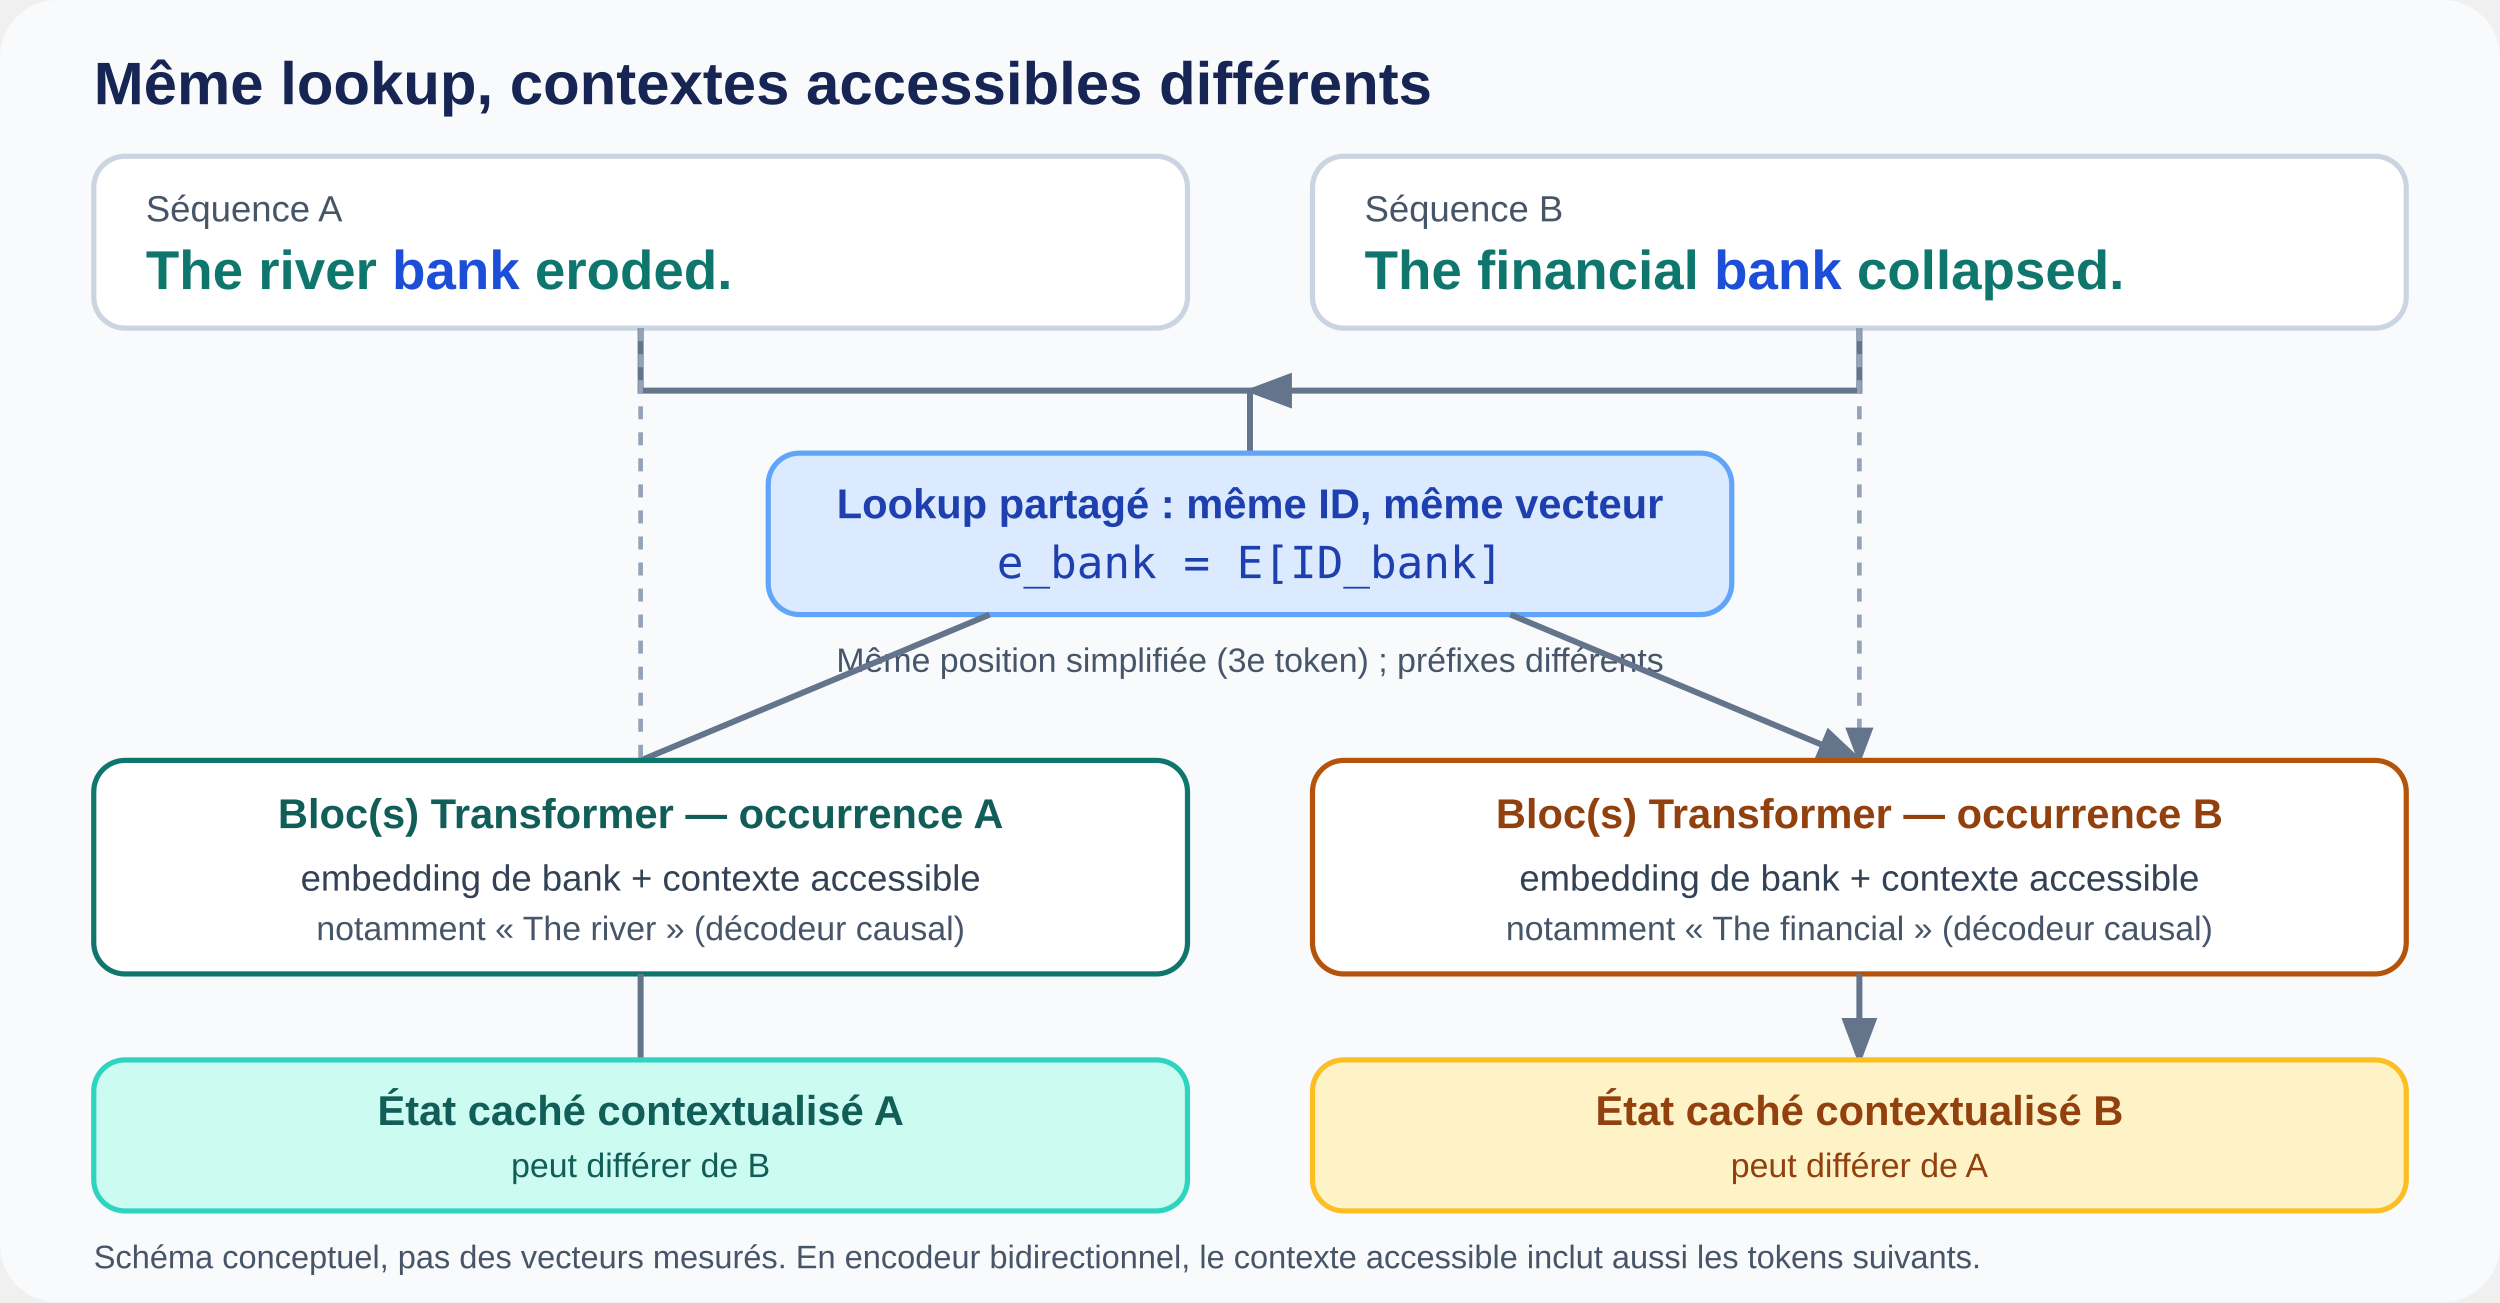
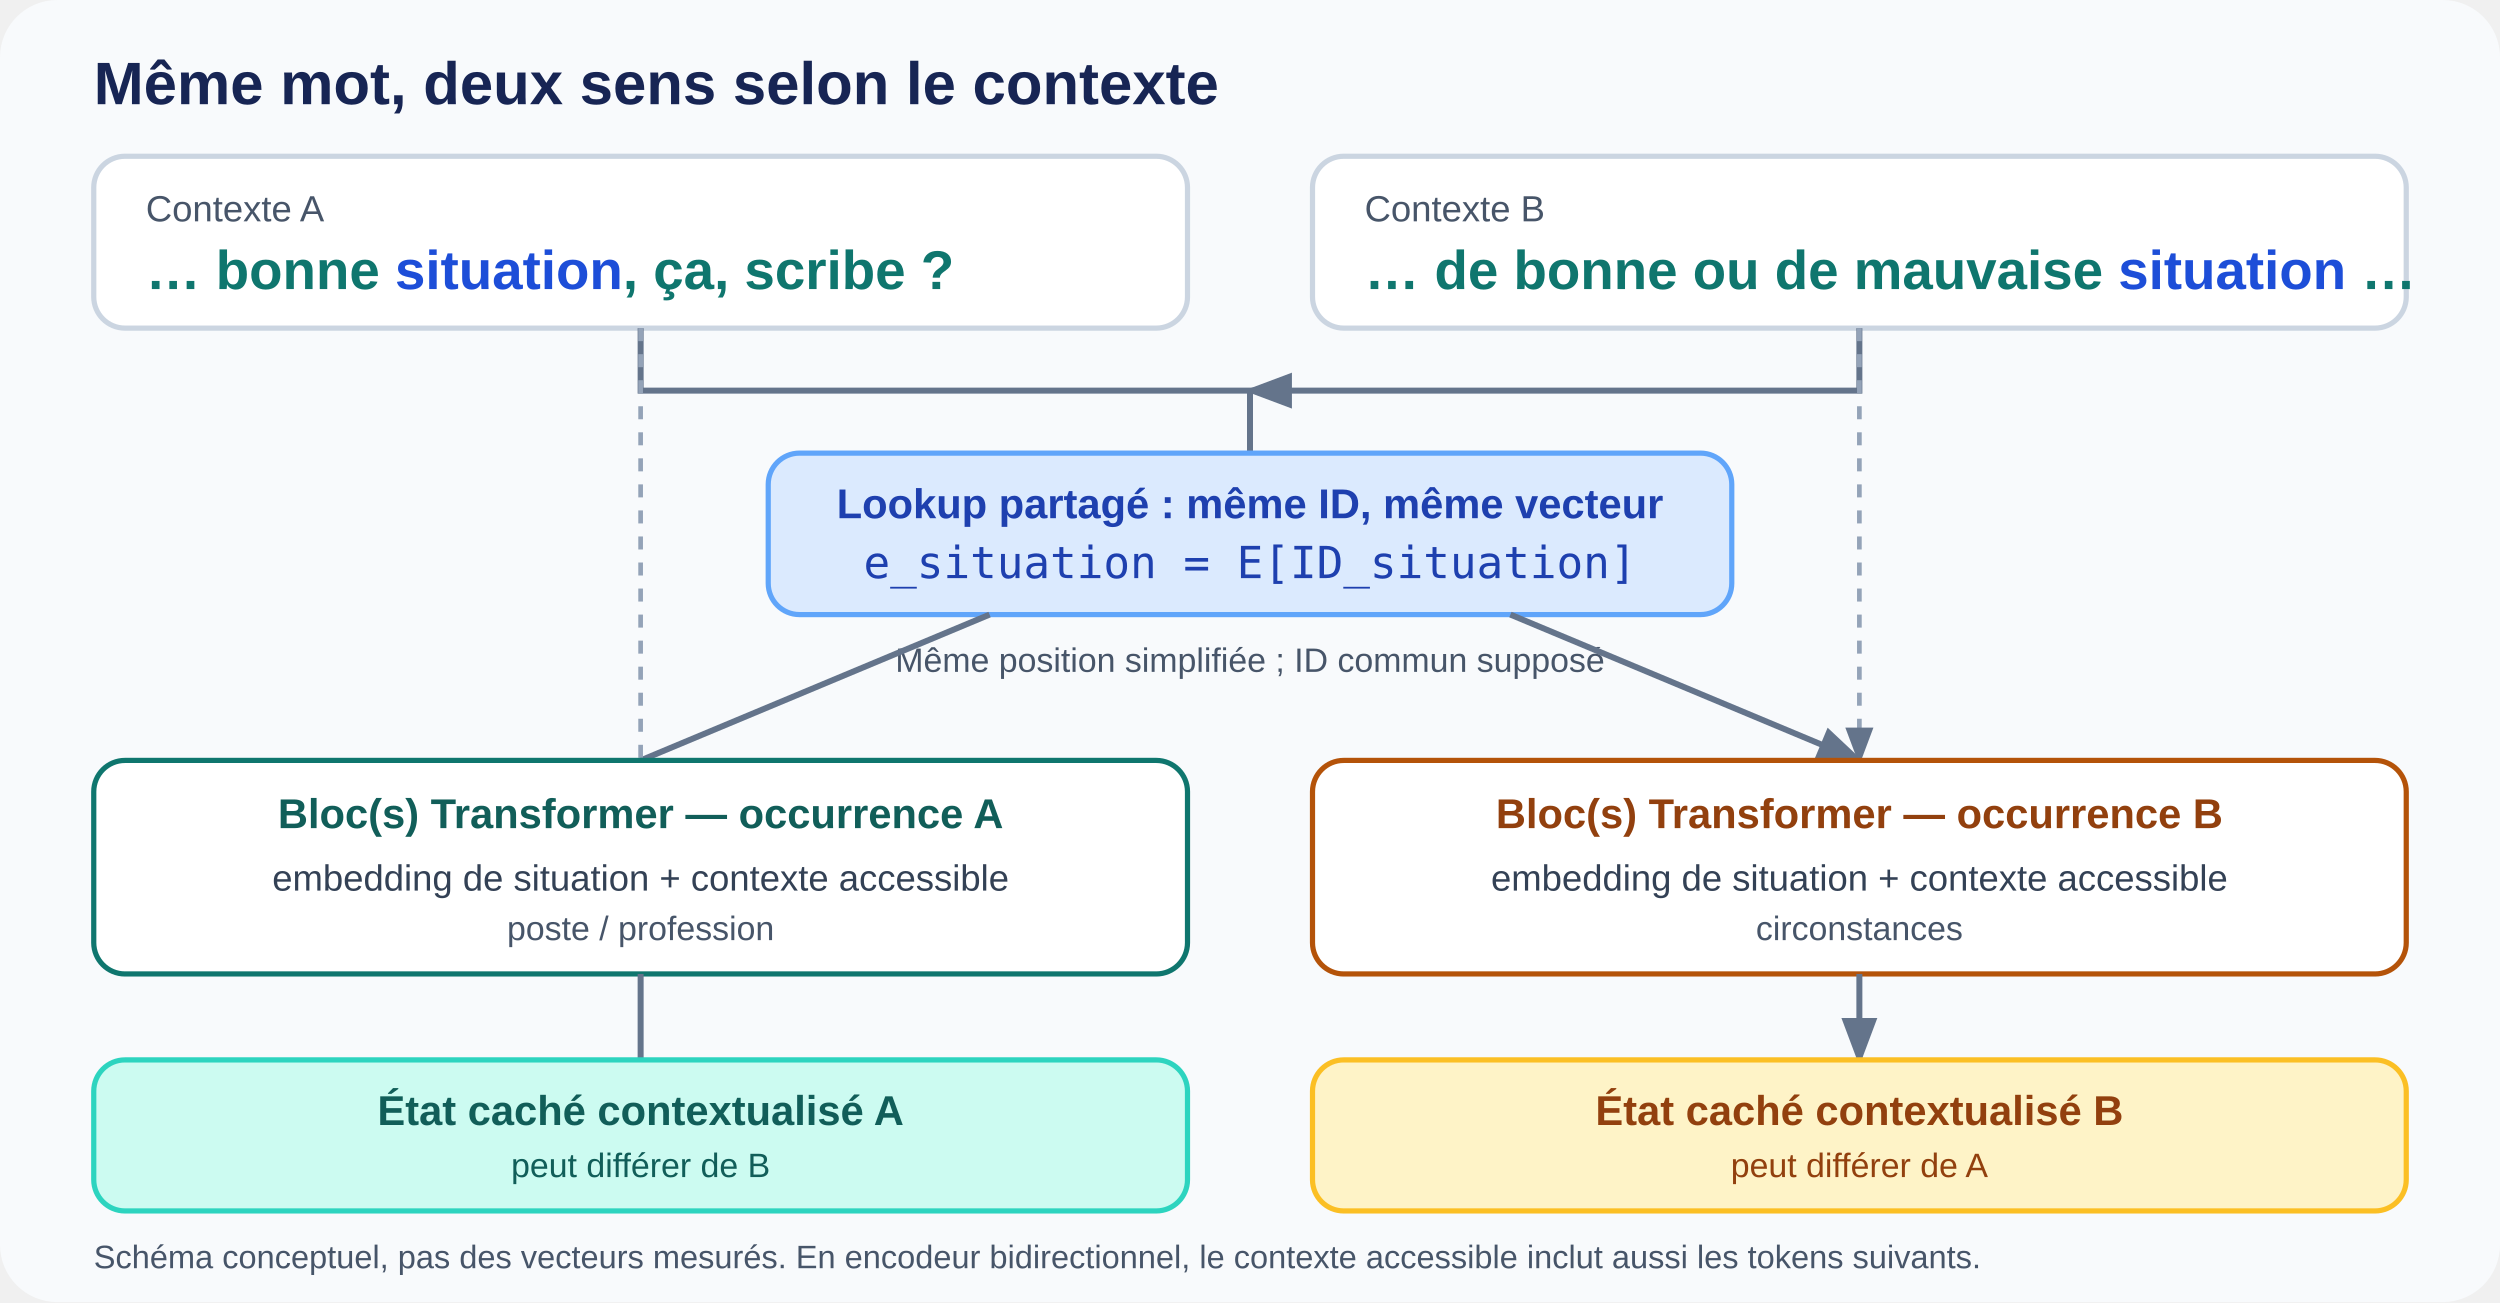
<svg xmlns="http://www.w3.org/2000/svg" viewBox="0 0 960 500" role="img" aria-labelledby="title desc">
  <defs>
    <marker id="arrow" markerWidth="9" markerHeight="9" refX="7" refY="3" orient="auto">
      <path d="M0 0 L0 6 L8 3 z" fill="#64748b" />
    </marker>
  </defs>
  <rect width="960" height="500" rx="22" fill="#f8fafc" />
-   <text x="36" y="40" font-family="Arial,sans-serif" font-size="23" font-weight="700" fill="#172554">Même lookup, contextes accessibles différents</text>
+   <text x="36" y="40" font-family="Arial,sans-serif" font-size="23" font-weight="700" fill="#172554">Même mot, deux sens selon le contexte</text>
  <rect x="36" y="60" width="420" height="66" rx="12" fill="#fff" stroke="#cbd5e1" stroke-width="2" />
-   <text x="56" y="85" font-family="Arial,sans-serif" font-size="14" fill="#475569">Séquence A</text>
-   <text x="56" y="111" font-family="Arial,sans-serif" font-size="21" font-weight="700" fill="#0f766e">The river <tspan fill="#1d4ed8">bank</tspan> eroded.</text>
+   <text x="56" y="85" font-family="Arial,sans-serif" font-size="14" fill="#475569">Contexte A</text>
+   <text x="56" y="111" font-family="Arial,sans-serif" font-size="21" font-weight="700" fill="#0f766e">… bonne <tspan fill="#1d4ed8">situation</tspan>, ça, scribe ?</text>
  <rect x="504" y="60" width="420" height="66" rx="12" fill="#fff" stroke="#cbd5e1" stroke-width="2" />
-   <text x="524" y="85" font-family="Arial,sans-serif" font-size="14" fill="#475569">Séquence B</text>
-   <text x="524" y="111" font-family="Arial,sans-serif" font-size="21" font-weight="700" fill="#0f766e">The financial <tspan fill="#1d4ed8">bank</tspan> collapsed.</text>
+   <text x="524" y="85" font-family="Arial,sans-serif" font-size="14" fill="#475569">Contexte B</text>
+   <text x="524" y="111" font-family="Arial,sans-serif" font-size="21" font-weight="700" fill="#0f766e">… de bonne ou de mauvaise <tspan fill="#1d4ed8">situation</tspan> …</text>
  <path d="M246 126 L246 150 L480 150 L480 174 M714 126 L714 150 L480 150" fill="none" stroke="#64748b" stroke-width="2.3" marker-end="url(#arrow)" />
  <rect x="295" y="174" width="370" height="62" rx="12" fill="#dbeafe" stroke="#60a5fa" stroke-width="2" />
  <text x="480" y="199" text-anchor="middle" font-family="Arial,sans-serif" font-size="16" font-weight="700" fill="#1e40af">Lookup partagé : même ID, même vecteur</text>
-   <text x="480" y="222" text-anchor="middle" font-family="monospace" font-size="17" fill="#1e40af">e_bank = E[ID_bank]</text>
-   <text x="480" y="258" text-anchor="middle" font-family="Arial,sans-serif" font-size="13" fill="#475569">Même position simplifiée (3e token) ; préfixes différents</text>
+   <text x="480" y="222" text-anchor="middle" font-family="monospace" font-size="17" fill="#1e40af">e_situation = E[ID_situation]</text>
+   <text x="480" y="258" text-anchor="middle" font-family="Arial,sans-serif" font-size="13" fill="#475569">Même position simplifiée ; ID commun supposé</text>
  <path d="M380 236 L246 292 M580 236 L714 292" fill="none" stroke="#64748b" stroke-width="2.3" marker-end="url(#arrow)" />
  <path d="M246 126 L246 292 M714 126 L714 292" fill="none" stroke="#94a3b8" stroke-width="1.8" stroke-dasharray="5 5" marker-end="url(#arrow)" />
  <rect x="36" y="292" width="420" height="82" rx="12" fill="#fff" stroke="#0f766e" stroke-width="2" />
  <text x="246" y="318" text-anchor="middle" font-family="Arial,sans-serif" font-size="16" font-weight="700" fill="#115e59">Bloc(s) Transformer — occurrence A</text>
-   <text x="246" y="342" text-anchor="middle" font-family="Arial,sans-serif" font-size="14" fill="#334155">embedding de bank + contexte accessible</text>
-   <text x="246" y="361" text-anchor="middle" font-family="Arial,sans-serif" font-size="13" fill="#475569">notamment « The river » (décodeur causal)</text>
+   <text x="246" y="342" text-anchor="middle" font-family="Arial,sans-serif" font-size="14" fill="#334155">embedding de situation + contexte accessible</text>
+   <text x="246" y="361" text-anchor="middle" font-family="Arial,sans-serif" font-size="13" fill="#475569">poste / profession</text>
  <rect x="504" y="292" width="420" height="82" rx="12" fill="#fff" stroke="#b45309" stroke-width="2" />
  <text x="714" y="318" text-anchor="middle" font-family="Arial,sans-serif" font-size="16" font-weight="700" fill="#92400e">Bloc(s) Transformer — occurrence B</text>
-   <text x="714" y="342" text-anchor="middle" font-family="Arial,sans-serif" font-size="14" fill="#334155">embedding de bank + contexte accessible</text>
-   <text x="714" y="361" text-anchor="middle" font-family="Arial,sans-serif" font-size="13" fill="#475569">notamment « The financial » (décodeur causal)</text>
+   <text x="714" y="342" text-anchor="middle" font-family="Arial,sans-serif" font-size="14" fill="#334155">embedding de situation + contexte accessible</text>
+   <text x="714" y="361" text-anchor="middle" font-family="Arial,sans-serif" font-size="13" fill="#475569">circonstances</text>
  <path d="M246 374 L246 407 M714 374 L714 407" fill="none" stroke="#64748b" stroke-width="2.3" marker-end="url(#arrow)" />
  <rect x="36" y="407" width="420" height="58" rx="12" fill="#ccfbf1" stroke="#2dd4bf" stroke-width="2" />
  <rect x="504" y="407" width="420" height="58" rx="12" fill="#fef3c7" stroke="#fbbf24" stroke-width="2" />
  <text x="246" y="432" text-anchor="middle" font-family="Arial,sans-serif" font-size="16" font-weight="700" fill="#115e59">État caché contextualisé A</text>
  <text x="714" y="432" text-anchor="middle" font-family="Arial,sans-serif" font-size="16" font-weight="700" fill="#92400e">État caché contextualisé B</text>
  <text x="246" y="452" text-anchor="middle" font-family="Arial,sans-serif" font-size="13" fill="#115e59">peut différer de B</text>
  <text x="714" y="452" text-anchor="middle" font-family="Arial,sans-serif" font-size="13" fill="#92400e">peut différer de A</text>
  <text x="36" y="487" font-family="Arial,sans-serif" font-size="12.5" fill="#475569">Schéma conceptuel, pas des vecteurs mesurés. En encodeur bidirectionnel, le contexte accessible inclut aussi les tokens suivants.</text>
</svg>
